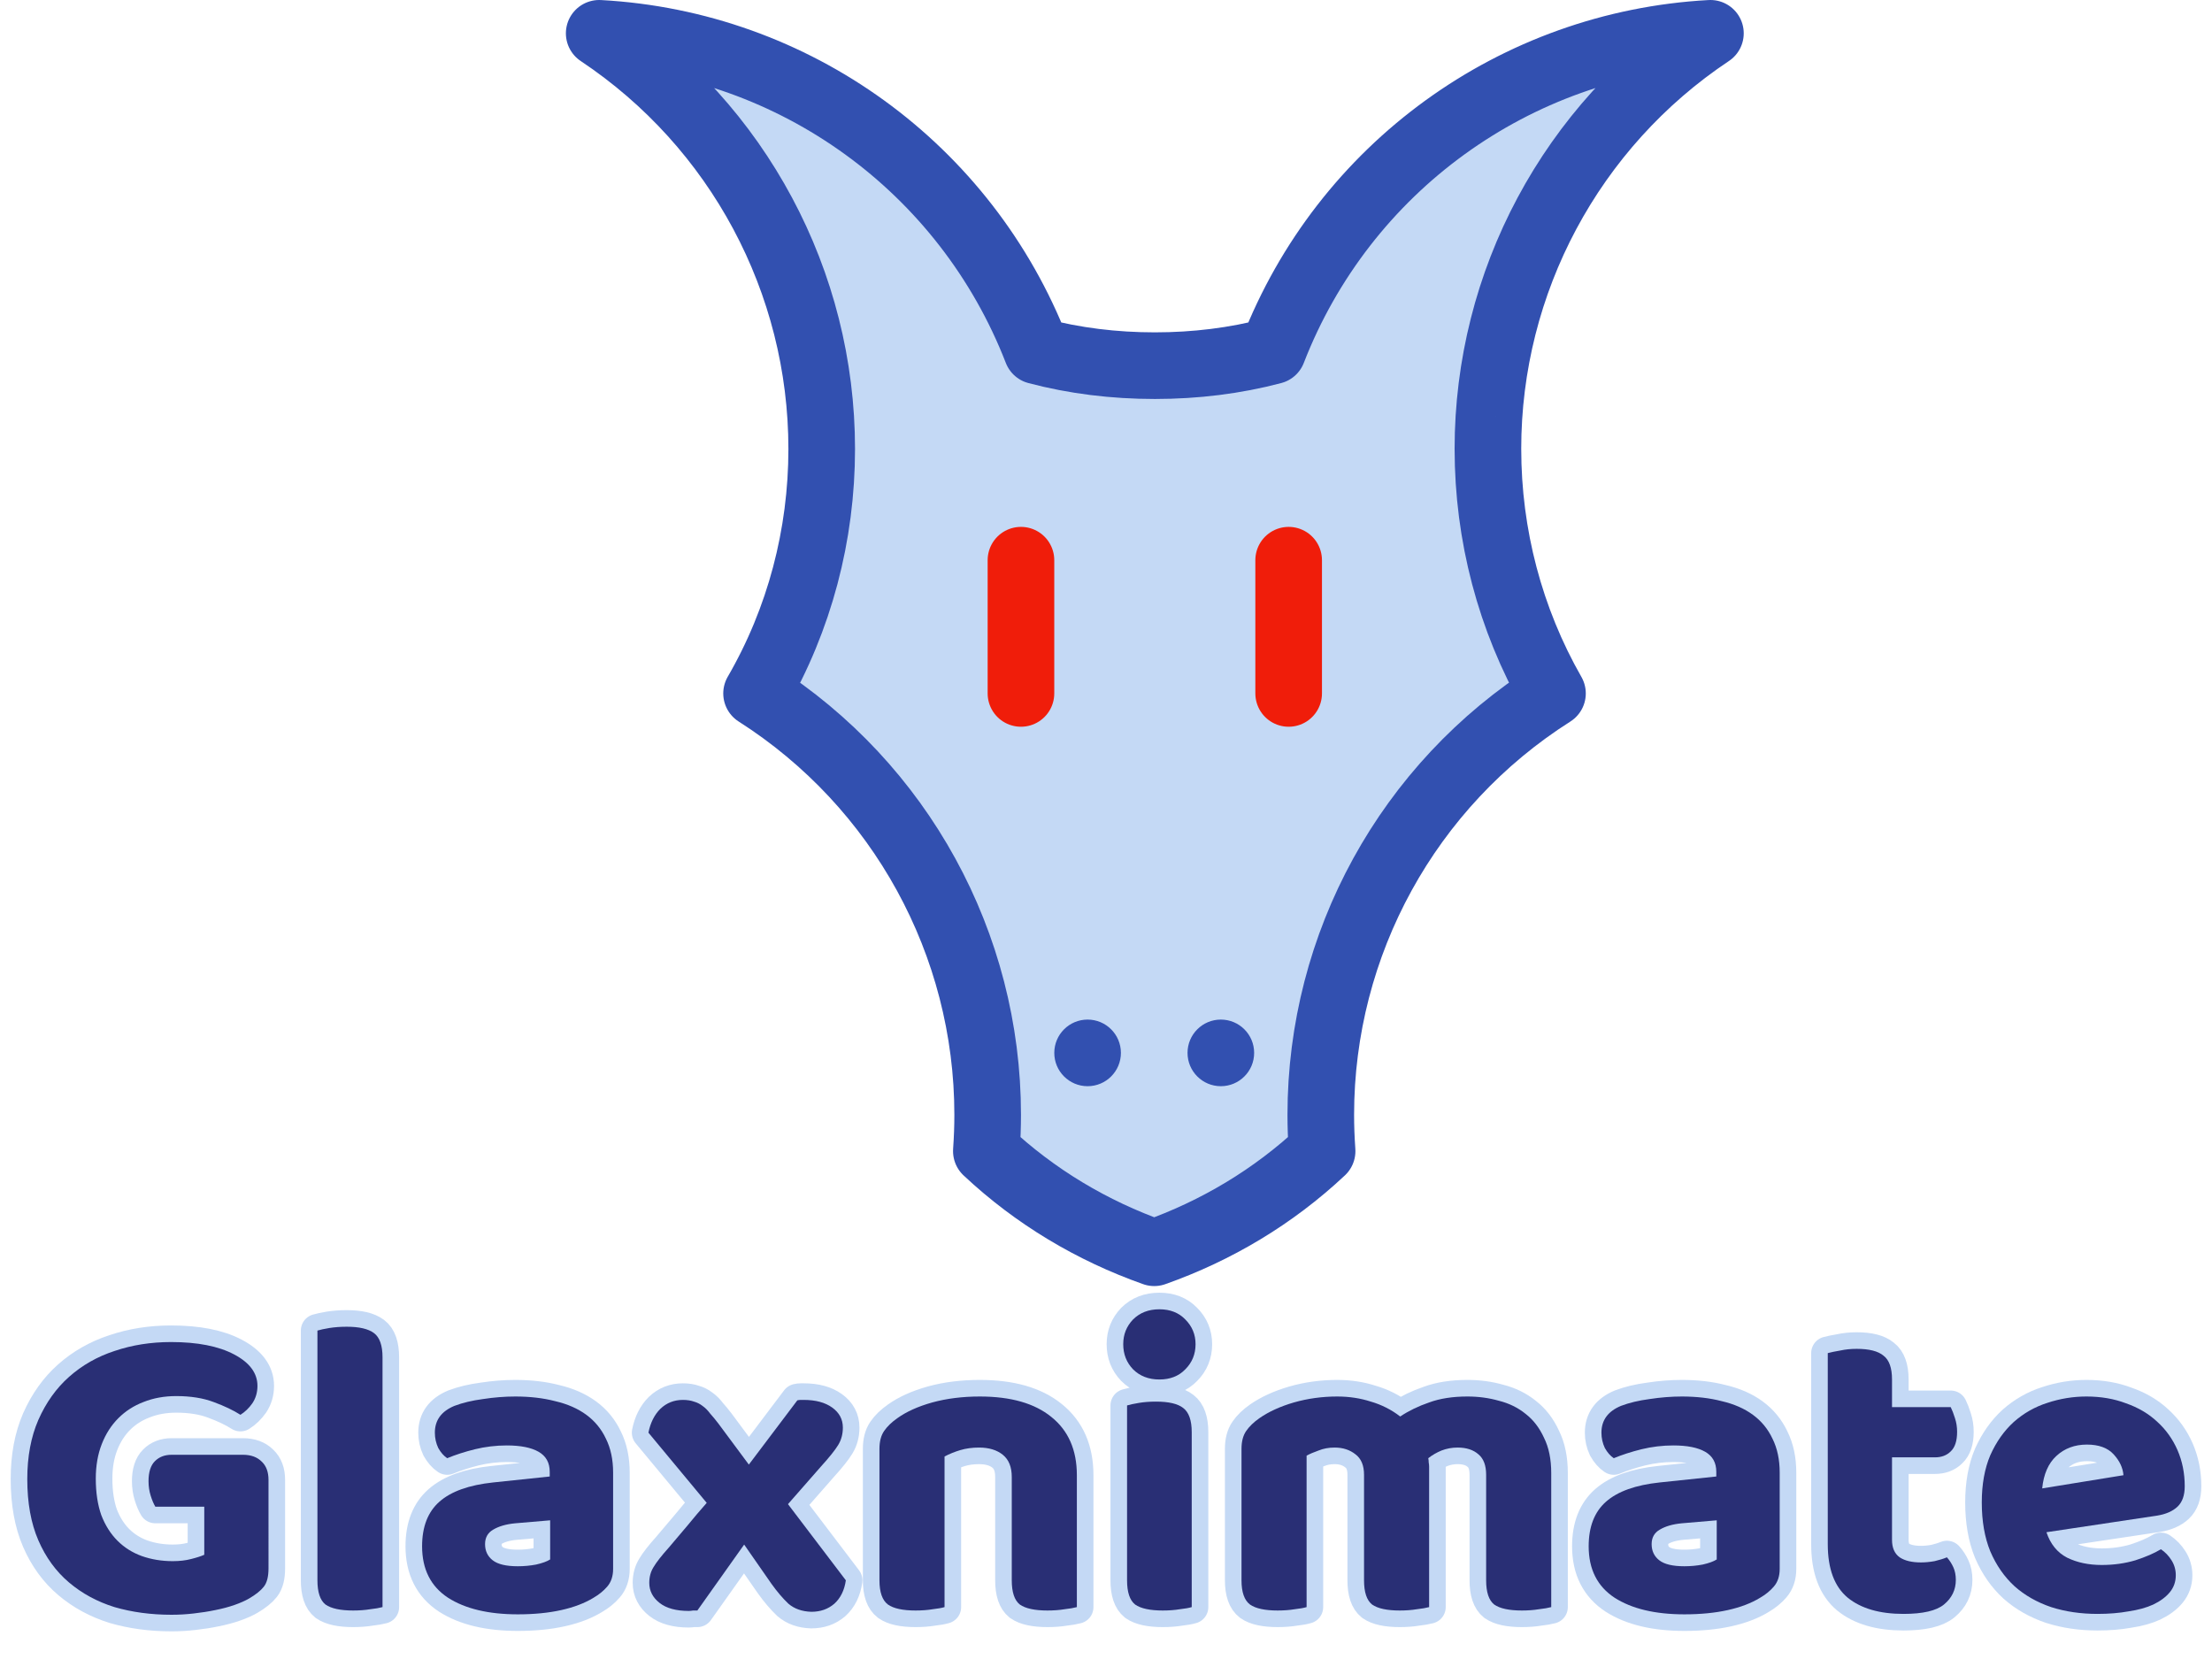
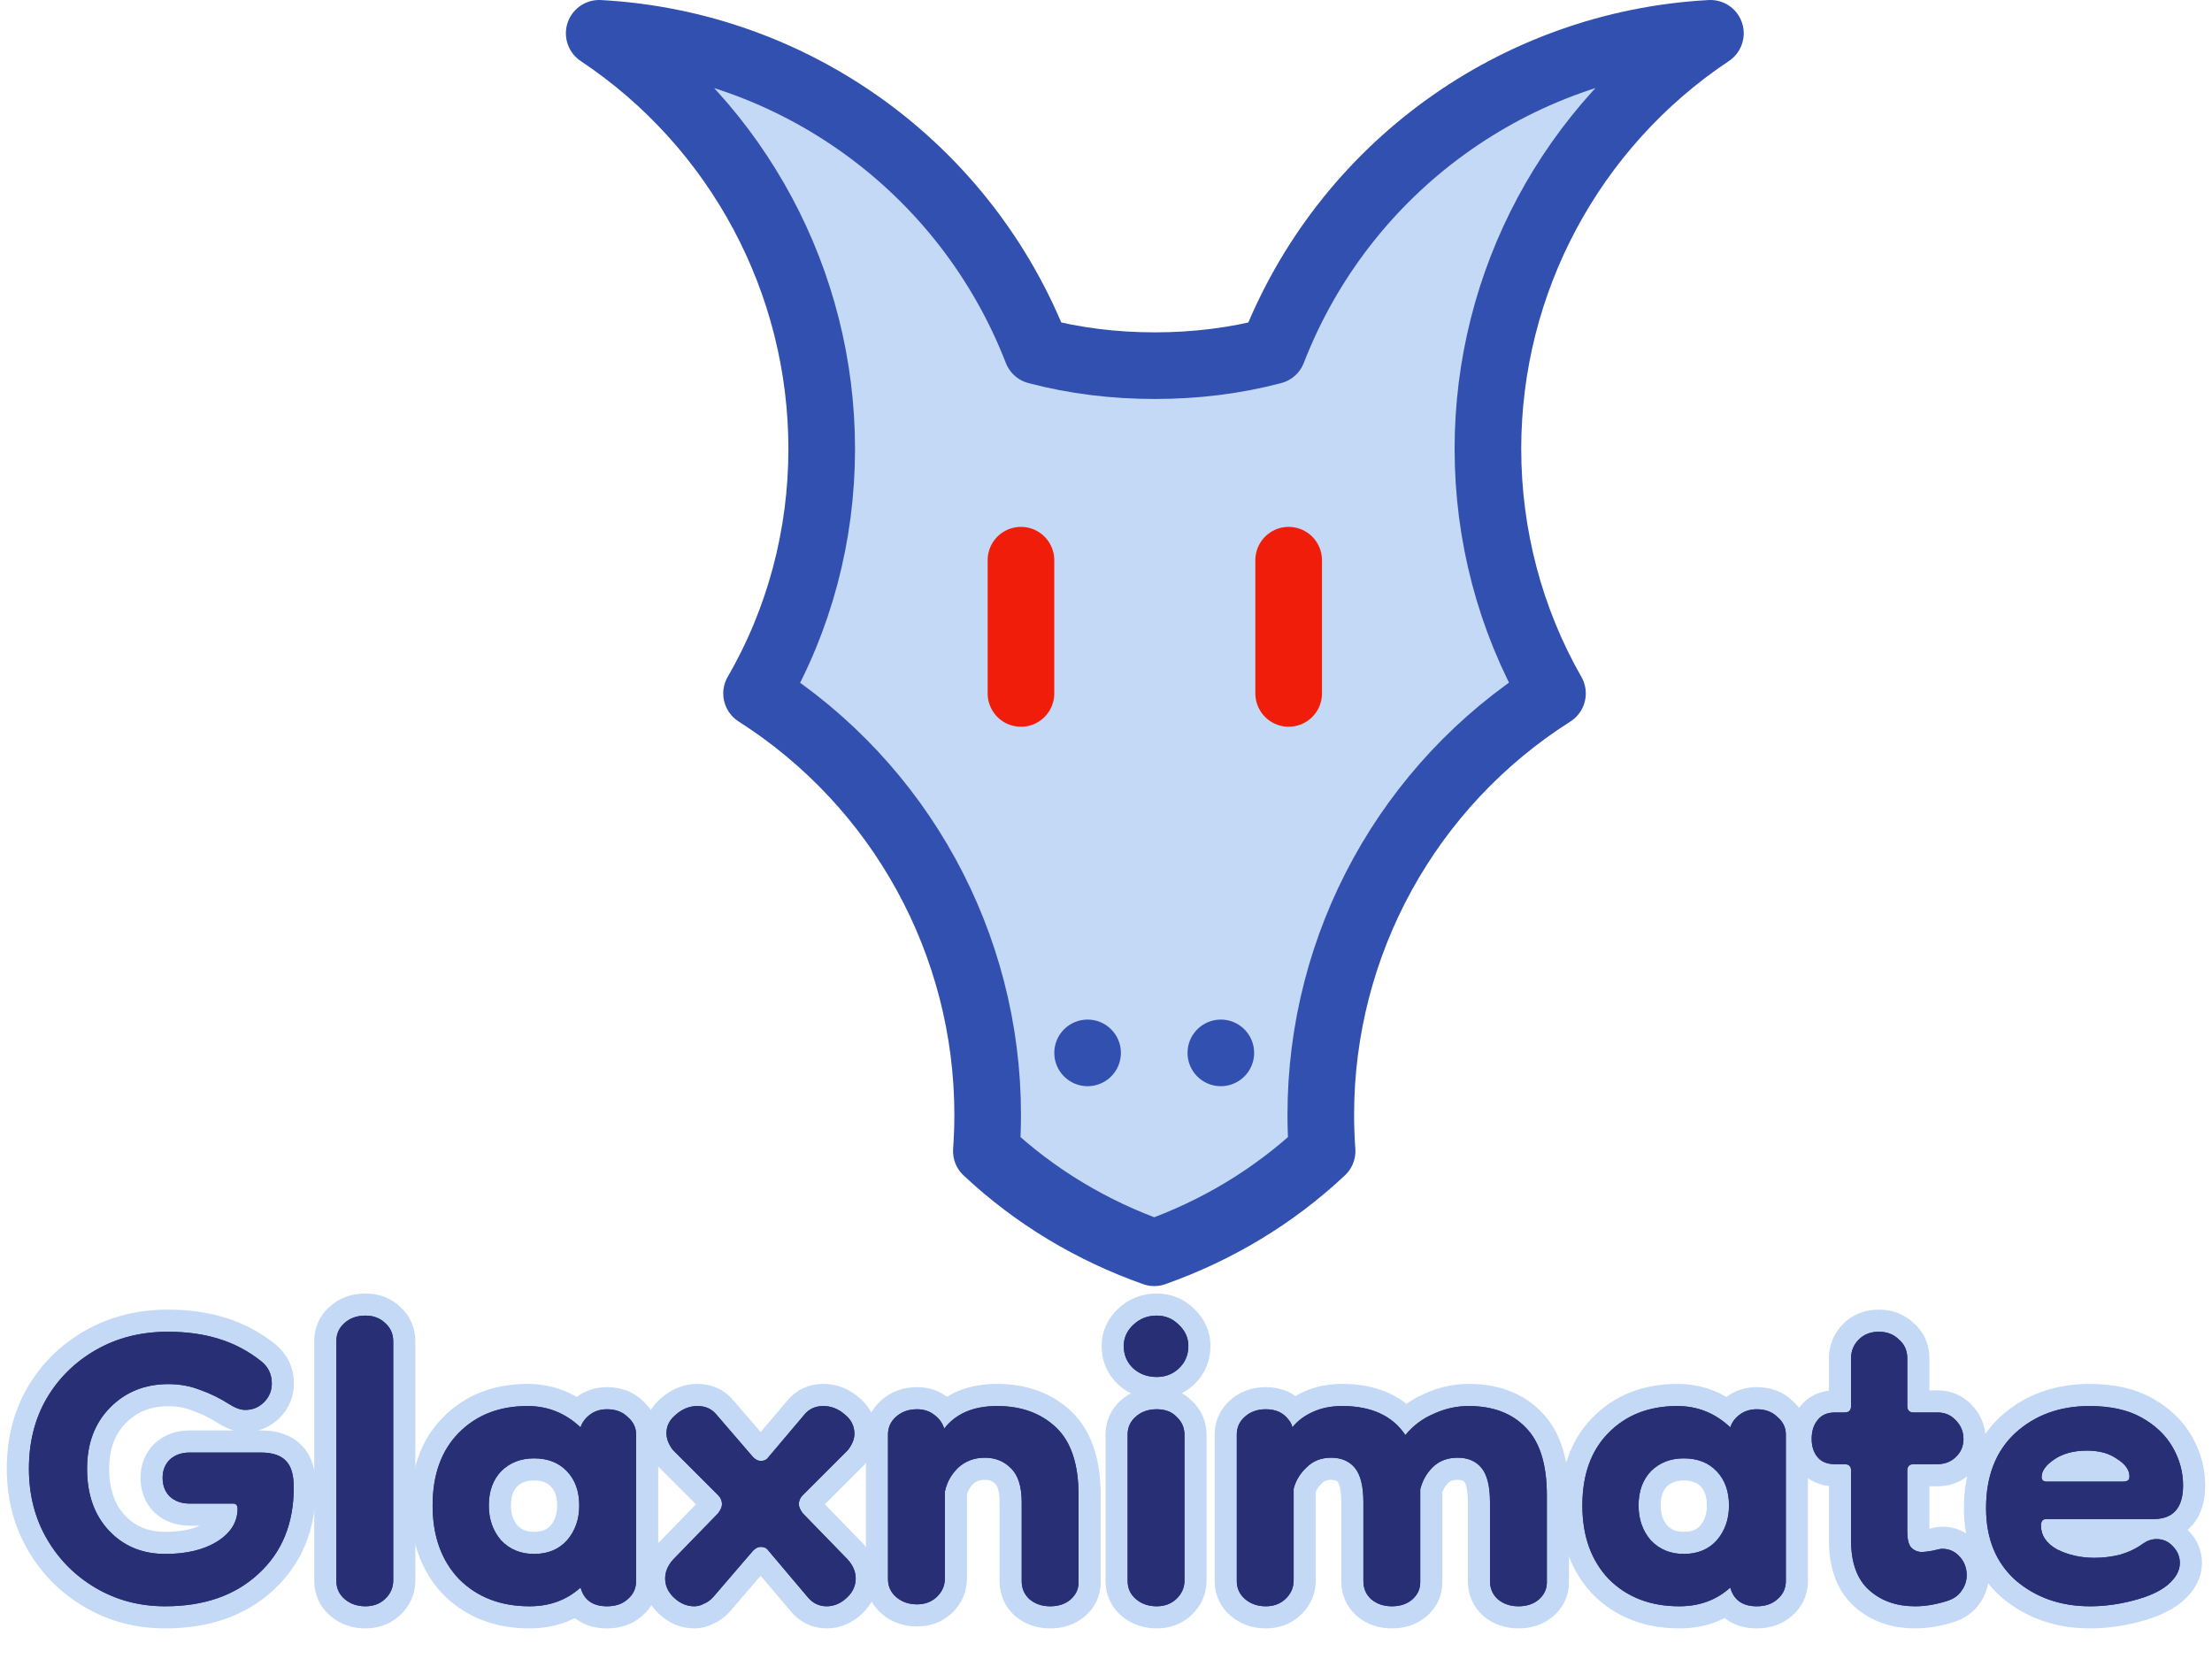
<svg xmlns="http://www.w3.org/2000/svg" width="800" height="600" viewBox="0 0 800 600" version="1.1" id="svg4575">
  <defs id="defs4569" />
  <g id="layer1" transform="translate(0,-161.5333)">
-     <g aria-label="Glaxnimate" id="text1446" style="font-weight:bold;font-size:153.869px;line-height:60%;font-family:'Baloo 2';-inkscape-font-specification:'Baloo 2 Bold';writing-mode:lr-tb;fill:#c4d9f5;stroke:#c4d9f5;stroke-width:12;stroke-linecap:round;stroke-linejoin:round;stroke-miterlimit:4;stroke-dasharray:none;paint-order:stroke fill markers">
-       <path d="m 97.11,728.762 q 0,4.462 -1.693,6.616 -1.693,2.154 -5.385,4.308 -2.154,1.231 -5.232,2.308 -3.077,1.077 -6.924,1.846 -3.693,0.769 -7.847,1.231 -4.001,0.462 -8.001,0.462 -11.079,0 -20.618,-2.77 -9.386,-2.924 -16.464,-8.924 -7.078,-6.001 -11.079,-15.233 -4.001,-9.232 -4.001,-22.157 0,-12.156 4.001,-21.388 4.154,-9.386 11.079,-15.541 7.078,-6.309 16.464,-9.386 9.54,-3.231 20.465,-3.231 14.31,0 22.773,4.462 8.463,4.462 8.463,11.386 0,3.539 -1.846,6.309 -1.846,2.616 -4.308,4.154 -3.847,-2.462 -9.694,-4.616 -5.693,-2.154 -13.54,-2.154 -6.462,0 -11.848,2.154 -5.232,2 -9.078,5.847 -3.847,3.847 -6.001,9.386 -2.154,5.539 -2.154,12.463 0,7.54 2,13.233 2.154,5.539 5.847,9.232 3.693,3.693 8.771,5.539 5.232,1.846 11.232,1.846 3.693,0 6.616,-0.769 3.077,-0.769 4.77,-1.539 v -17.387 H 56.18 q -0.923,-1.539 -1.693,-4.001 -0.769,-2.462 -0.769,-5.232 0,-4.924 2.308,-7.232 2.308,-2.308 6.001,-2.308 h 25.85 q 4.308,0 6.77,2.462 2.462,2.308 2.462,6.616 z" style="fill:#c4d9f5;stroke:#c4d9f5;stroke-width:12;stroke-miterlimit:4;stroke-dasharray:none;paint-order:stroke fill markers" id="path1448" />
-       <path d="m 127.729,743.995 q -6.924,0 -10.001,-2.154 -2.924,-2.308 -2.924,-8.771 v -90.321 q 1.539,-0.462 4.308,-0.923 2.924,-0.462 6.309,-0.462 6.77,0 9.848,2.308 3.077,2.308 3.077,8.771 v 90.321 q -1.693,0.462 -4.462,0.769 -2.77,0.462 -6.155,0.462 z" style="fill:#c4d9f5;stroke:#c4d9f5;stroke-width:12;stroke-miterlimit:4;stroke-dasharray:none;paint-order:stroke fill markers" id="path1450" />
-       <path d="m 187.276,727.992 q 3.385,0 6.616,-0.615 3.385,-0.769 5.078,-1.846 V 711.374 l -12.617,1.077 q -4.924,0.462 -8.001,2.308 -2.924,1.693 -2.924,5.232 0,3.693 2.77,5.847 2.77,2.154 9.078,2.154 z m -0.923,-61.394 q 8.001,0 14.464,1.693 6.616,1.539 11.232,4.924 4.616,3.385 7.078,8.617 2.616,5.232 2.616,12.31 v 34.774 q 0,4.001 -2.154,6.463 -2,2.308 -4.924,4.001 -4.77,2.924 -11.694,4.462 -6.924,1.539 -15.695,1.539 -15.848,0 -25.235,-6.001 -9.386,-6.155 -9.386,-18.618 0,-10.617 6.309,-16.156 6.309,-5.539 19.387,-6.924 l 20.465,-2.154 v -1.693 q 0,-4.924 -4.001,-7.232 -4.001,-2.308 -11.54,-2.308 -5.847,0 -11.54,1.385 -5.539,1.385 -10.001,3.231 -1.846,-1.231 -3.231,-3.693 -1.231,-2.616 -1.231,-5.539 0,-6.77 7.078,-9.694 4.462,-1.693 10.309,-2.462 6.001,-0.923 11.694,-0.923 z" style="fill:#c4d9f5;stroke:#c4d9f5;stroke-width:12;stroke-miterlimit:4;stroke-dasharray:none;paint-order:stroke fill markers" id="path1452" />
-       <path d="m 241.9,721.222 q 3.385,-4.001 6.77,-8.001 3.385,-4.154 6.924,-8.155 l -21.08,-25.388 q 1.077,-5.385 4.308,-8.617 3.385,-3.231 8.155,-3.231 2.308,0 4.001,0.615 1.693,0.462 3.077,1.539 1.539,1.077 2.77,2.77 1.385,1.539 2.924,3.539 l 11.079,14.925 17.541,-23.234 q 0.615,-0.154 1.231,-0.154 0.615,0 1.077,0 6.462,0 10.309,2.77 3.847,2.77 3.847,7.232 0,3.539 -1.693,6.309 -1.693,2.77 -6.155,7.693 l -12.002,13.694 20.926,27.543 q -0.769,5.385 -4.154,8.463 -3.385,2.924 -8.309,2.924 -5.078,-0.154 -8.309,-2.924 -3.077,-2.924 -6.155,-7.232 l -9.848,-14.156 -16.926,23.85 q -0.615,0 -1.539,0 -0.923,0.154 -1.539,0.154 -6.924,0 -10.617,-2.924 -3.693,-2.924 -3.693,-7.232 0,-3.231 1.539,-5.693 1.539,-2.616 5.539,-7.078 z" style="fill:#c4d9f5;stroke:#c4d9f5;stroke-width:12;stroke-miterlimit:4;stroke-dasharray:none;paint-order:stroke fill markers" id="path1454" />
-       <path d="m 365.918,695.68 q 0,-5.385 -3.231,-8.001 -3.231,-2.616 -8.617,-2.616 -3.693,0 -6.77,0.923 -3.077,0.923 -5.693,2.308 v 54.47 q -1.539,0.462 -4.308,0.769 -2.77,0.462 -6.155,0.462 -6.924,0 -10.001,-2.154 -3.077,-2.308 -3.077,-8.771 V 685.524 q 0,-4.001 1.693,-6.462 1.693,-2.462 4.77,-4.616 4.924,-3.539 12.617,-5.693 7.847,-2.154 17.233,-2.154 16.772,0 25.85,7.386 9.232,7.386 9.232,21.08 v 47.699 q -1.693,0.462 -4.462,0.769 -2.77,0.462 -6.155,0.462 -6.924,0 -10.001,-2.154 -2.924,-2.308 -2.924,-8.771 z" style="fill:#c4d9f5;stroke:#c4d9f5;stroke-width:12;stroke-miterlimit:4;stroke-dasharray:none;paint-order:stroke fill markers" id="path1456" />
-       <path d="m 431.005,742.764 q -1.539,0.462 -4.308,0.769 -2.77,0.462 -6.155,0.462 -6.924,0 -10.001,-2.154 -2.924,-2.308 -2.924,-8.771 v -63.24 q 1.539,-0.462 4.308,-0.923 2.77,-0.462 6.155,-0.462 6.924,0 9.848,2.308 3.077,2.308 3.077,8.771 z m -24.773,-95.091 q 0,-5.232 3.539,-8.924 3.693,-3.693 9.54,-3.693 5.847,0 9.386,3.693 3.693,3.693 3.693,8.924 0,5.385 -3.693,9.078 -3.539,3.693 -9.386,3.693 -5.847,0 -9.54,-3.693 -3.539,-3.693 -3.539,-9.078 z" style="fill:#c4d9f5;stroke:#c4d9f5;stroke-width:12;stroke-miterlimit:4;stroke-dasharray:none;paint-order:stroke fill markers" id="path1458" />
-       <path d="m 561.024,742.764 q -1.693,0.462 -4.462,0.769 -2.77,0.462 -6.155,0.462 -6.924,0 -10.001,-2.154 -2.924,-2.308 -2.924,-8.771 v -38.16 q 0,-5.078 -2.77,-7.386 -2.77,-2.462 -7.54,-2.462 -3.077,0 -5.847,1.077 -2.616,1.077 -4.77,2.77 0.154,0.769 0.154,1.539 0.154,0.769 0.154,1.539 v 50.777 q -1.693,0.462 -4.462,0.769 -2.77,0.462 -6.155,0.462 -6.924,0 -10.001,-2.154 -2.924,-2.308 -2.924,-8.771 v -38.16 q 0,-5.078 -3.077,-7.386 -3.077,-2.462 -7.54,-2.462 -3.231,0 -5.847,1.077 -2.616,0.923 -4.308,1.846 v 54.777 q -1.539,0.462 -4.308,0.769 -2.77,0.462 -6.155,0.462 -6.924,0 -10.001,-2.154 -3.077,-2.308 -3.077,-8.771 V 685.524 q 0,-4.001 1.693,-6.462 1.693,-2.462 4.77,-4.616 5.078,-3.539 12.463,-5.693 7.54,-2.154 15.695,-2.154 6.463,0 12.156,1.846 5.847,1.693 10.617,5.385 4.616,-3.077 10.463,-5.078 5.847,-2.154 13.848,-2.154 6.001,0 11.386,1.539 5.539,1.385 9.694,4.77 4.154,3.231 6.616,8.617 2.616,5.232 2.616,12.771 z" style="fill:#c4d9f5;stroke:#c4d9f5;stroke-width:12;stroke-miterlimit:4;stroke-dasharray:none;paint-order:stroke fill markers" id="path1460" />
-       <path d="m 609.185,727.992 q 3.385,0 6.616,-0.615 3.385,-0.769 5.078,-1.846 V 711.374 l -12.617,1.077 q -4.924,0.462 -8.001,2.308 -2.924,1.693 -2.924,5.232 0,3.693 2.77,5.847 2.77,2.154 9.078,2.154 z m -0.923,-61.394 q 8.001,0 14.464,1.693 6.616,1.539 11.232,4.924 4.616,3.385 7.078,8.617 2.616,5.232 2.616,12.31 v 34.774 q 0,4.001 -2.154,6.463 -2,2.308 -4.924,4.001 -4.77,2.924 -11.694,4.462 -6.924,1.539 -15.695,1.539 -15.848,0 -25.235,-6.001 -9.386,-6.155 -9.386,-18.618 0,-10.617 6.309,-16.156 6.309,-5.539 19.387,-6.924 l 20.465,-2.154 v -1.693 q 0,-4.924 -4.001,-7.232 -4.001,-2.308 -11.54,-2.308 -5.847,0 -11.54,1.385 -5.539,1.385 -10.001,3.231 -1.846,-1.231 -3.231,-3.693 -1.231,-2.616 -1.231,-5.539 0,-6.77 7.078,-9.694 4.462,-1.693 10.309,-2.462 6.001,-0.923 11.694,-0.923 z" style="fill:#c4d9f5;stroke:#c4d9f5;stroke-width:12;stroke-miterlimit:4;stroke-dasharray:none;paint-order:stroke fill markers" id="path1462" />
-       <path d="m 684.273,718.452 q 0,4.308 2.77,6.309 2.77,1.846 7.693,1.846 2.308,0 4.924,-0.462 2.616,-0.615 4.462,-1.385 1.385,1.539 2.308,3.539 0.923,2 0.923,4.616 0,5.385 -4.308,8.924 -4.154,3.385 -14.618,3.385 -12.925,0 -20.157,-5.847 -7.232,-6.001 -7.232,-19.387 v -69.087 q 1.693,-0.462 4.462,-0.923 2.77,-0.615 6.001,-0.615 6.77,0 9.694,2.462 3.077,2.308 3.077,8.617 v 10.001 h 21.234 q 0.769,1.539 1.539,4.001 0.769,2.308 0.769,4.924 0,4.924 -2.308,7.078 -2.154,2.154 -5.693,2.154 h -15.541 z" style="fill:#c4d9f5;stroke:#c4d9f5;stroke-width:12;stroke-miterlimit:4;stroke-dasharray:none;paint-order:stroke fill markers" id="path1464" />
-       <path d="m 740.127,715.683 q 2.154,6.463 7.54,9.232 5.385,2.616 12.463,2.616 6.462,0 12.156,-1.693 5.693,-1.846 9.232,-4.001 2.308,1.539 3.847,4.001 1.539,2.462 1.539,5.385 0,3.539 -2.154,6.155 -2.154,2.616 -6.001,4.462 -3.693,1.693 -8.924,2.462 -5.078,0.923 -11.232,0.923 -9.078,0 -16.772,-2.462 -7.693,-2.616 -13.233,-7.54 -5.539,-5.078 -8.771,-12.617 -3.077,-7.54 -3.077,-17.695 0,-9.848 3.077,-17.079 3.231,-7.232 8.463,-12.002 5.385,-4.77 12.156,-6.924 6.924,-2.308 14.156,-2.308 7.847,0 14.31,2.462 6.616,2.308 11.232,6.616 4.77,4.308 7.386,10.309 2.616,6.001 2.616,13.079 0,4.924 -2.616,7.386 -2.616,2.462 -7.386,3.231 z m 14.618,-31.697 q -6.616,0 -11.079,4.154 -4.308,4.001 -5.078,11.694 l 29.389,-4.77 q -0.308,-4.001 -3.539,-7.54 -3.231,-3.539 -9.694,-3.539 z" style="fill:#c4d9f5;stroke:#c4d9f5;stroke-width:12;stroke-miterlimit:4;stroke-dasharray:none;paint-order:stroke fill markers" id="path1466" />
+     <g aria-label="Glaxnimate" id="text3081" style="font-weight:bold;font-size:233.607px;line-height:80%;font-family:'Open Sans';-inkscape-font-specification:'Open Sans Bold';text-align:center;text-anchor:middle;fill:#292f75;stroke:#c4d9f5;stroke-width:16;stroke-linecap:round;stroke-linejoin:round;paint-order:stroke fill markers">
+       <path d="m 59.753,742.463 q -13.783,0 -24.996,-6.541 -11.213,-6.541 -17.754,-17.754 -6.541,-11.213 -6.541,-25.463 0,-14.25 6.307,-25.23 6.541,-11.213 17.988,-17.754 11.447,-6.541 25.93,-6.541 10.279,0 18.455,2.57 8.41,2.57 15.418,8.176 3.738,3.037 3.738,7.943 0,3.971 -2.803,6.775 -2.803,2.803 -6.775,2.803 -2.57,0 -5.84,-2.102 -5.139,-3.271 -10.512,-5.139 -5.373,-2.102 -11.447,-2.102 -12.848,0 -21.258,8.643 -8.176,8.41 -8.176,21.959 0,14.016 7.943,22.426 7.943,8.41 20.324,8.41 11.447,0 18.689,-4.439 7.475,-4.672 7.475,-11.914 0,-1.869 -1.635,-1.869 H 68.63 q -4.439,0 -7.242,-2.57 -2.57,-2.57 -2.57,-6.775 0,-3.971 2.57,-6.541 2.803,-2.57 7.242,-2.57 h 25.697 q 6.307,0 9.111,3.037 2.803,2.803 2.803,9.578 0,19.623 -12.848,31.303 -12.615,11.68 -33.639,11.68 z" style="font-family:Dongle;-inkscape-font-specification:'Dongle Bold'" id="path3539" />
+       <path d="m 132.171,742.463 q -4.439,0 -7.475,-2.57 -3.037,-2.57 -3.037,-6.541 v -86.902 q 0,-3.738 2.803,-6.307 3.037,-2.803 7.709,-2.803 4.439,0 7.242,2.803 2.803,2.57 2.803,6.541 v 86.435 q 0,3.971 -3.037,6.775 -2.803,2.57 -7.008,2.57 z" style="font-family:Dongle;-inkscape-font-specification:'Dongle Bold'" id="path3541" />
+       <path d="m 191.506,742.463 q -15.652,0 -25.463,-9.812 -9.578,-10.045 -9.578,-26.631 0,-16.586 9.344,-26.164 9.578,-9.811 24.996,-9.811 10.98,0 19.156,7.709 0.934,-2.803 3.504,-4.672 2.57,-1.869 6.074,-1.869 4.672,0 7.475,2.803 3.037,2.57 3.037,6.307 v 53.029 q 0,3.971 -3.037,6.541 -2.803,2.57 -7.475,2.57 -7.709,0 -9.578,-6.775 -7.475,6.775 -18.455,6.775 z m 1.635,-18.922 q 7.475,0 11.914,-4.906 4.439,-5.139 4.439,-12.615 0,-7.709 -4.439,-12.381 -4.439,-4.672 -11.914,-4.672 -7.242,0 -11.914,4.672 -4.439,4.672 -4.439,12.381 0,7.475 4.439,12.615 4.672,4.906 11.914,4.906 z" style="font-family:Dongle;-inkscape-font-specification:'Dongle Bold'" id="path3543" />
+       <path d="m 251.076,742.463 q -3.971,0 -7.242,-3.037 -3.27,-3.037 -3.27,-7.008 0,-3.738 3.037,-7.008 l 16.119,-16.586 q 1.402,-1.869 1.402,-3.271 0,-1.869 -1.402,-3.271 l -16.352,-16.352 q -2.336,-3.037 -2.336,-6.074 0,-3.971 3.504,-6.775 3.504,-3.037 7.709,-3.037 4.439,0 7.008,3.271 l 13.082,15.184 q 1.402,1.402 2.803,1.402 1.869,0 2.803,-1.402 l 12.848,-15.184 q 2.57,-3.271 7.008,-3.271 4.205,0 7.709,3.037 3.504,2.803 3.504,7.008 0,2.803 -2.336,5.84 l -16.352,16.352 q -1.402,1.402 -1.402,3.271 0,1.402 1.402,3.271 l 16.119,16.586 q 3.037,3.27 3.037,7.008 0,3.971 -3.271,7.008 -3.271,3.037 -7.242,3.037 -4.205,0 -7.008,-3.504 l -14.016,-16.586 q -0.934,-1.402 -2.803,-1.402 -1.402,0 -2.803,1.402 l -14.25,16.586 q -1.635,1.869 -3.504,2.57 -1.635,0.934 -3.504,0.934 z" style="font-family:Dongle;-inkscape-font-specification:'Dongle Bold'" id="path3545" />
+       <path d="m 379.793,742.463 q -4.439,0 -7.475,-2.57 -2.803,-2.57 -2.803,-6.541 v -28.5 q 0,-8.643 -3.971,-12.381 -3.738,-3.738 -9.344,-3.738 -5.84,0 -9.811,3.738 -3.738,3.738 -4.672,8.643 v 31.303 q 0,3.971 -3.037,6.775 -2.803,2.57 -7.008,2.57 -4.439,0 -7.475,-2.57 -3.037,-2.57 -3.037,-6.541 v -52.328 q 0,-3.738 2.803,-6.307 3.037,-2.803 7.709,-2.803 3.738,0 6.307,2.102 2.57,1.869 3.504,4.906 6.307,-8.176 19.156,-8.176 13.082,0 21.258,7.709 8.176,7.709 8.176,24.529 v 31.537 q 0,3.738 -3.037,6.307 -2.803,2.336 -7.242,2.336 z" style="font-family:Dongle;-inkscape-font-specification:'Dongle Bold'" id="path3547" />
+       <path d="m 418.338,742.463 q -4.439,0 -7.475,-2.57 -3.037,-2.57 -3.037,-6.541 v -53.029 q 0,-3.738 2.803,-6.307 3.037,-2.803 7.709,-2.803 4.672,0 7.242,2.803 2.803,2.57 2.803,6.541 v 52.562 q 0,3.971 -3.037,6.775 -2.803,2.57 -7.008,2.57 z m 0,-82.93 q -4.906,0 -8.41,-3.037 -3.504,-3.27 -3.504,-8.176 0,-4.439 3.504,-7.709 3.504,-3.271 8.41,-3.271 4.672,0 7.943,3.271 3.504,3.271 3.504,7.709 0,4.906 -3.504,8.176 -3.271,3.037 -7.943,3.037 z" style="font-family:Dongle;-inkscape-font-specification:'Dongle Bold'" id="path3549" />
+       <path d="m 457.817,742.463 q -4.439,0 -7.475,-2.57 -3.037,-2.57 -3.037,-6.541 v -53.029 q 0,-3.738 2.803,-6.307 3.037,-2.803 7.709,-2.803 5.373,0 8.176,3.738 1.168,1.402 1.402,2.803 2.803,-3.504 7.475,-5.607 4.672,-2.102 10.512,-2.102 15.885,0 22.893,10.512 4.205,-5.139 10.279,-7.709 6.074,-2.803 12.615,-2.803 13.082,0 20.557,7.709 7.709,7.709 7.709,24.529 v 31.537 q 0,3.738 -3.037,6.307 -2.803,2.336 -7.242,2.336 -4.439,0 -7.475,-2.57 -2.803,-2.57 -2.803,-6.541 v -28.5 q 0,-8.643 -3.037,-12.381 -3.037,-3.738 -8.643,-3.738 -5.607,0 -9.111,3.504 -3.271,3.271 -4.439,7.943 v 33.639 q 0,3.738 -3.037,6.307 -2.803,2.336 -7.242,2.336 -4.439,0 -7.475,-2.57 -2.803,-2.57 -2.803,-6.541 v -28.5 q 0,-8.643 -3.037,-12.381 -3.037,-3.738 -8.643,-3.738 -5.373,0 -8.877,3.504 -3.504,3.271 -4.672,7.709 v 33.172 q 0,3.971 -3.037,6.775 -2.803,2.57 -7.008,2.57 z" style="font-family:Dongle;-inkscape-font-specification:'Dongle Bold'" id="path3551" />
+       <path d="m 607.325,742.463 q -15.652,0 -25.463,-9.812 -9.578,-10.045 -9.578,-26.631 0,-16.586 9.344,-26.164 9.578,-9.811 24.996,-9.811 10.98,0 19.156,7.709 0.934,-2.803 3.504,-4.672 2.57,-1.869 6.074,-1.869 4.672,0 7.475,2.803 3.037,2.57 3.037,6.307 v 53.029 q 0,3.971 -3.037,6.541 -2.803,2.57 -7.475,2.57 -7.709,0 -9.578,-6.775 -7.475,6.775 -18.455,6.775 z m 1.635,-18.922 q 7.475,0 11.914,-4.906 4.439,-5.139 4.439,-12.615 0,-7.709 -4.439,-12.381 -4.439,-4.672 -11.914,-4.672 -7.242,0 -11.914,4.672 -4.439,4.672 -4.439,12.381 0,7.475 4.439,12.615 4.672,4.906 11.914,4.906 z" style="font-family:Dongle;-inkscape-font-specification:'Dongle Bold'" id="path3553" />
+       <path d="m 692.592,742.463 q -10.045,0 -16.586,-5.84 -6.541,-5.84 -6.541,-17.988 V 693.406 q 0,-2.336 -2.336,-2.336 h -3.504 q -4.205,0 -6.307,-2.57 -2.102,-2.57 -2.102,-6.541 0,-4.205 2.102,-6.775 2.102,-2.803 6.307,-2.803 h 3.504 q 2.336,0 2.336,-2.336 v -17.287 q 0,-3.971 2.803,-6.775 2.803,-2.803 7.242,-2.803 4.439,0 7.242,2.803 3.037,2.57 3.037,6.775 v 17.287 q 0,2.336 2.336,2.336 h 8.643 q 3.971,0 6.541,2.803 2.803,2.803 2.803,6.775 0,3.971 -2.803,6.541 -2.57,2.57 -6.775,2.57 h -8.41 q -2.336,0 -2.336,2.336 v 21.959 q 0,4.205 1.402,5.84 1.635,1.635 3.971,1.635 0.934,0 3.738,-0.467 2.803,-0.701 3.504,-0.701 3.738,0 6.307,2.803 2.57,2.803 2.57,6.775 0,3.037 -1.869,5.607 -1.635,2.57 -5.373,3.738 -3.037,0.934 -5.84,1.402 -2.803,0.467 -5.607,0.467 z" style="font-family:Dongle;-inkscape-font-specification:'Dongle Bold'" id="path3555" />
+       <path d="m 755.899,742.463 q -15.885,0 -26.865,-9.344 -10.746,-9.578 -10.746,-26.164 0,-17.287 10.512,-27.098 10.746,-9.811 26.865,-9.811 11.447,0 18.922,4.205 7.475,4.205 11.213,10.746 3.738,6.541 3.738,13.783 0,12.148 -10.746,12.148 H 740.014 q -1.869,0 -1.869,2.336 0,5.373 5.84,8.643 6.074,3.037 13.549,3.037 4.672,0 9.344,-1.168 4.672,-1.402 8.176,-3.971 2.336,-1.635 4.906,-1.635 3.504,0 5.84,2.57 2.57,2.57 2.57,6.074 0,4.205 -4.439,7.943 -4.205,3.504 -12.381,5.607 -7.943,2.102 -15.652,2.102 z m 12.148,-45.086 q 0.467,0 1.168,-0.234 0.934,-0.234 0.934,-1.635 0,-3.504 -4.439,-6.307 -4.205,-3.037 -10.98,-3.037 -7.242,0 -11.914,3.271 -4.439,3.037 -4.439,6.307 0,1.635 1.869,1.635 z" style="font-family:Dongle;-inkscape-font-specification:'Dongle Bold'" id="path3557" />
    </g>
-     <g aria-label="Glaxnimate" id="g867" style="font-weight:bold;font-size:153.869px;line-height:60%;font-family:'Baloo 2';-inkscape-font-specification:'Baloo 2 Bold';writing-mode:lr-tb;fill:#292f75;stroke:none;stroke-width:12;stroke-linecap:round;stroke-linejoin:round;stroke-miterlimit:4;stroke-dasharray:none;paint-order:stroke fill markers">
-       <path d="m 97.11,728.762 q 0,4.462 -1.693,6.616 -1.693,2.154 -5.385,4.308 -2.154,1.231 -5.232,2.308 -3.077,1.077 -6.924,1.846 -3.693,0.769 -7.847,1.231 -4.001,0.462 -8.001,0.462 -11.079,0 -20.618,-2.77 -9.386,-2.924 -16.464,-8.924 -7.078,-6.001 -11.079,-15.233 -4.001,-9.232 -4.001,-22.157 0,-12.156 4.001,-21.388 4.154,-9.386 11.079,-15.541 7.078,-6.309 16.464,-9.386 9.54,-3.231 20.465,-3.231 14.31,0 22.773,4.462 8.463,4.462 8.463,11.386 0,3.539 -1.846,6.309 -1.846,2.616 -4.308,4.154 -3.847,-2.462 -9.694,-4.616 -5.693,-2.154 -13.54,-2.154 -6.462,0 -11.848,2.154 -5.232,2 -9.078,5.847 -3.847,3.847 -6.001,9.386 -2.154,5.539 -2.154,12.463 0,7.54 2,13.233 2.154,5.539 5.847,9.232 3.693,3.693 8.771,5.539 5.232,1.846 11.232,1.846 3.693,0 6.616,-0.769 3.077,-0.769 4.77,-1.539 v -17.387 H 56.18 q -0.923,-1.539 -1.693,-4.001 -0.769,-2.462 -0.769,-5.232 0,-4.924 2.308,-7.232 2.308,-2.308 6.001,-2.308 h 25.85 q 4.308,0 6.77,2.462 2.462,2.308 2.462,6.616 z" style="fill:#292f75;stroke:none;stroke-width:12;stroke-miterlimit:4;stroke-dasharray:none;paint-order:stroke fill markers" id="path847" />
-       <path d="m 127.729,743.995 q -6.924,0 -10.001,-2.154 -2.924,-2.308 -2.924,-8.771 v -90.321 q 1.539,-0.462 4.308,-0.923 2.924,-0.462 6.309,-0.462 6.77,0 9.848,2.308 3.077,2.308 3.077,8.771 v 90.321 q -1.693,0.462 -4.462,0.769 -2.77,0.462 -6.155,0.462 z" style="fill:#292f75;stroke:none;stroke-width:12;stroke-miterlimit:4;stroke-dasharray:none;paint-order:stroke fill markers" id="path849" />
-       <path d="m 187.276,727.992 q 3.385,0 6.616,-0.615 3.385,-0.769 5.078,-1.846 V 711.374 l -12.617,1.077 q -4.924,0.462 -8.001,2.308 -2.924,1.693 -2.924,5.232 0,3.693 2.77,5.847 2.77,2.154 9.078,2.154 z m -0.923,-61.394 q 8.001,0 14.464,1.693 6.616,1.539 11.232,4.924 4.616,3.385 7.078,8.617 2.616,5.232 2.616,12.31 v 34.774 q 0,4.001 -2.154,6.463 -2,2.308 -4.924,4.001 -4.77,2.924 -11.694,4.462 -6.924,1.539 -15.695,1.539 -15.848,0 -25.235,-6.001 -9.386,-6.155 -9.386,-18.618 0,-10.617 6.309,-16.156 6.309,-5.539 19.387,-6.924 l 20.465,-2.154 v -1.693 q 0,-4.924 -4.001,-7.232 -4.001,-2.308 -11.54,-2.308 -5.847,0 -11.54,1.385 -5.539,1.385 -10.001,3.231 -1.846,-1.231 -3.231,-3.693 -1.231,-2.616 -1.231,-5.539 0,-6.77 7.078,-9.694 4.462,-1.693 10.309,-2.462 6.001,-0.923 11.694,-0.923 z" style="fill:#292f75;stroke:none;stroke-width:12;stroke-miterlimit:4;stroke-dasharray:none;paint-order:stroke fill markers" id="path851" />
-       <path d="m 241.9,721.222 q 3.385,-4.001 6.77,-8.001 3.385,-4.154 6.924,-8.155 l -21.08,-25.388 q 1.077,-5.385 4.308,-8.617 3.385,-3.231 8.155,-3.231 2.308,0 4.001,0.615 1.693,0.462 3.077,1.539 1.539,1.077 2.77,2.77 1.385,1.539 2.924,3.539 l 11.079,14.925 17.541,-23.234 q 0.615,-0.154 1.231,-0.154 0.615,0 1.077,0 6.462,0 10.309,2.77 3.847,2.77 3.847,7.232 0,3.539 -1.693,6.309 -1.693,2.77 -6.155,7.693 l -12.002,13.694 20.926,27.543 q -0.769,5.385 -4.154,8.463 -3.385,2.924 -8.309,2.924 -5.078,-0.154 -8.309,-2.924 -3.077,-2.924 -6.155,-7.232 l -9.848,-14.156 -16.926,23.85 q -0.615,0 -1.539,0 -0.923,0.154 -1.539,0.154 -6.924,0 -10.617,-2.924 -3.693,-2.924 -3.693,-7.232 0,-3.231 1.539,-5.693 1.539,-2.616 5.539,-7.078 z" style="fill:#292f75;stroke:none;stroke-width:12;stroke-miterlimit:4;stroke-dasharray:none;paint-order:stroke fill markers" id="path853" />
-       <path d="m 365.918,695.68 q 0,-5.385 -3.231,-8.001 -3.231,-2.616 -8.617,-2.616 -3.693,0 -6.77,0.923 -3.077,0.923 -5.693,2.308 v 54.47 q -1.539,0.462 -4.308,0.769 -2.77,0.462 -6.155,0.462 -6.924,0 -10.001,-2.154 -3.077,-2.308 -3.077,-8.771 V 685.524 q 0,-4.001 1.693,-6.462 1.693,-2.462 4.77,-4.616 4.924,-3.539 12.617,-5.693 7.847,-2.154 17.233,-2.154 16.772,0 25.85,7.386 9.232,7.386 9.232,21.08 v 47.699 q -1.693,0.462 -4.462,0.769 -2.77,0.462 -6.155,0.462 -6.924,0 -10.001,-2.154 -2.924,-2.308 -2.924,-8.771 z" style="fill:#292f75;stroke:none;stroke-width:12;stroke-miterlimit:4;stroke-dasharray:none;paint-order:stroke fill markers" id="path855" />
-       <path d="m 431.005,742.764 q -1.539,0.462 -4.308,0.769 -2.77,0.462 -6.155,0.462 -6.924,0 -10.001,-2.154 -2.924,-2.308 -2.924,-8.771 v -63.24 q 1.539,-0.462 4.308,-0.923 2.77,-0.462 6.155,-0.462 6.924,0 9.848,2.308 3.077,2.308 3.077,8.771 z m -24.773,-95.091 q 0,-5.232 3.539,-8.924 3.693,-3.693 9.54,-3.693 5.847,0 9.386,3.693 3.693,3.693 3.693,8.924 0,5.385 -3.693,9.078 -3.539,3.693 -9.386,3.693 -5.847,0 -9.54,-3.693 -3.539,-3.693 -3.539,-9.078 z" style="fill:#292f75;stroke:none;stroke-width:12;stroke-miterlimit:4;stroke-dasharray:none;paint-order:stroke fill markers" id="path857" />
-       <path d="m 561.024,742.764 q -1.693,0.462 -4.462,0.769 -2.77,0.462 -6.155,0.462 -6.924,0 -10.001,-2.154 -2.924,-2.308 -2.924,-8.771 v -38.16 q 0,-5.078 -2.77,-7.386 -2.77,-2.462 -7.54,-2.462 -3.077,0 -5.847,1.077 -2.616,1.077 -4.77,2.77 0.154,0.769 0.154,1.539 0.154,0.769 0.154,1.539 v 50.777 q -1.693,0.462 -4.462,0.769 -2.77,0.462 -6.155,0.462 -6.924,0 -10.001,-2.154 -2.924,-2.308 -2.924,-8.771 v -38.16 q 0,-5.078 -3.077,-7.386 -3.077,-2.462 -7.54,-2.462 -3.231,0 -5.847,1.077 -2.616,0.923 -4.308,1.846 v 54.777 q -1.539,0.462 -4.308,0.769 -2.77,0.462 -6.155,0.462 -6.924,0 -10.001,-2.154 -3.077,-2.308 -3.077,-8.771 V 685.524 q 0,-4.001 1.693,-6.462 1.693,-2.462 4.77,-4.616 5.078,-3.539 12.463,-5.693 7.54,-2.154 15.695,-2.154 6.463,0 12.156,1.846 5.847,1.693 10.617,5.385 4.616,-3.077 10.463,-5.078 5.847,-2.154 13.848,-2.154 6.001,0 11.386,1.539 5.539,1.385 9.694,4.77 4.154,3.231 6.616,8.617 2.616,5.232 2.616,12.771 z" style="fill:#292f75;stroke:none;stroke-width:12;stroke-miterlimit:4;stroke-dasharray:none;paint-order:stroke fill markers" id="path859" />
-       <path d="m 609.185,727.992 q 3.385,0 6.616,-0.615 3.385,-0.769 5.078,-1.846 V 711.374 l -12.617,1.077 q -4.924,0.462 -8.001,2.308 -2.924,1.693 -2.924,5.232 0,3.693 2.77,5.847 2.77,2.154 9.078,2.154 z m -0.923,-61.394 q 8.001,0 14.464,1.693 6.616,1.539 11.232,4.924 4.616,3.385 7.078,8.617 2.616,5.232 2.616,12.31 v 34.774 q 0,4.001 -2.154,6.463 -2,2.308 -4.924,4.001 -4.77,2.924 -11.694,4.462 -6.924,1.539 -15.695,1.539 -15.848,0 -25.235,-6.001 -9.386,-6.155 -9.386,-18.618 0,-10.617 6.309,-16.156 6.309,-5.539 19.387,-6.924 l 20.465,-2.154 v -1.693 q 0,-4.924 -4.001,-7.232 -4.001,-2.308 -11.54,-2.308 -5.847,0 -11.54,1.385 -5.539,1.385 -10.001,3.231 -1.846,-1.231 -3.231,-3.693 -1.231,-2.616 -1.231,-5.539 0,-6.77 7.078,-9.694 4.462,-1.693 10.309,-2.462 6.001,-0.923 11.694,-0.923 z" style="fill:#292f75;stroke:none;stroke-width:12;stroke-miterlimit:4;stroke-dasharray:none;paint-order:stroke fill markers" id="path861" />
-       <path d="m 684.273,718.452 q 0,4.308 2.77,6.309 2.77,1.846 7.693,1.846 2.308,0 4.924,-0.462 2.616,-0.615 4.462,-1.385 1.385,1.539 2.308,3.539 0.923,2 0.923,4.616 0,5.385 -4.308,8.924 -4.154,3.385 -14.618,3.385 -12.925,0 -20.157,-5.847 -7.232,-6.001 -7.232,-19.387 v -69.087 q 1.693,-0.462 4.462,-0.923 2.77,-0.615 6.001,-0.615 6.77,0 9.694,2.462 3.077,2.308 3.077,8.617 v 10.001 h 21.234 q 0.769,1.539 1.539,4.001 0.769,2.308 0.769,4.924 0,4.924 -2.308,7.078 -2.154,2.154 -5.693,2.154 h -15.541 z" style="fill:#292f75;stroke:none;stroke-width:12;stroke-miterlimit:4;stroke-dasharray:none;paint-order:stroke fill markers" id="path863" />
-       <path d="m 740.127,715.683 q 2.154,6.463 7.54,9.232 5.385,2.616 12.463,2.616 6.462,0 12.156,-1.693 5.693,-1.846 9.232,-4.001 2.308,1.539 3.847,4.001 1.539,2.462 1.539,5.385 0,3.539 -2.154,6.155 -2.154,2.616 -6.001,4.462 -3.693,1.693 -8.924,2.462 -5.078,0.923 -11.232,0.923 -9.078,0 -16.772,-2.462 -7.693,-2.616 -13.233,-7.54 -5.539,-5.078 -8.771,-12.617 -3.077,-7.54 -3.077,-17.695 0,-9.848 3.077,-17.079 3.231,-7.232 8.463,-12.002 5.385,-4.77 12.156,-6.924 6.924,-2.308 14.156,-2.308 7.847,0 14.31,2.462 6.616,2.308 11.232,6.616 4.77,4.308 7.386,10.309 2.616,6.001 2.616,13.079 0,4.924 -2.616,7.386 -2.616,2.462 -7.386,3.231 z m 14.618,-31.697 q -6.616,0 -11.079,4.154 -4.308,4.001 -5.078,11.694 l 29.389,-4.77 q -0.308,-4.001 -3.539,-7.54 -3.231,-3.539 -9.694,-3.539 z" style="fill:#292f75;stroke:none;stroke-width:12;stroke-miterlimit:4;stroke-dasharray:none;paint-order:stroke fill markers" id="path865" />
+     <g aria-label="Glaxnimate" id="text1511" style="font-weight:bold;font-size:233.607px;line-height:80%;font-family:'Open Sans';-inkscape-font-specification:'Open Sans Bold';text-align:center;text-anchor:middle;fill:#292f75;stroke-width:37.544;stroke-linecap:round;stroke-linejoin:round;paint-order:stroke fill markers">
+       <path d="m 59.753,742.463 q -13.783,0 -24.996,-6.541 -11.213,-6.541 -17.754,-17.754 -6.541,-11.213 -6.541,-25.463 0,-14.25 6.307,-25.23 6.541,-11.213 17.988,-17.754 11.447,-6.541 25.93,-6.541 10.279,0 18.455,2.57 8.41,2.57 15.418,8.176 3.738,3.037 3.738,7.943 0,3.971 -2.803,6.775 -2.803,2.803 -6.775,2.803 -2.57,0 -5.84,-2.102 -5.139,-3.271 -10.512,-5.139 -5.373,-2.102 -11.447,-2.102 -12.848,0 -21.258,8.643 -8.176,8.41 -8.176,21.959 0,14.016 7.943,22.426 7.943,8.41 20.324,8.41 11.447,0 18.689,-4.439 7.475,-4.672 7.475,-11.914 0,-1.869 -1.635,-1.869 H 68.63 q -4.439,0 -7.242,-2.57 -2.57,-2.57 -2.57,-6.775 0,-3.971 2.57,-6.541 2.803,-2.57 7.242,-2.57 h 25.697 q 6.307,0 9.111,3.037 2.803,2.803 2.803,9.578 0,19.623 -12.848,31.303 -12.615,11.68 -33.639,11.68 z" style="font-family:Dongle;-inkscape-font-specification:'Dongle Bold'" id="path3188" />
+       <path d="m 132.171,742.463 q -4.439,0 -7.475,-2.57 -3.037,-2.57 -3.037,-6.541 v -86.902 q 0,-3.738 2.803,-6.307 3.037,-2.803 7.709,-2.803 4.439,0 7.242,2.803 2.803,2.57 2.803,6.541 v 86.435 q 0,3.971 -3.037,6.775 -2.803,2.57 -7.008,2.57 z" style="font-family:Dongle;-inkscape-font-specification:'Dongle Bold'" id="path3190" />
+       <path d="m 191.506,742.463 q -15.652,0 -25.463,-9.812 -9.578,-10.045 -9.578,-26.631 0,-16.586 9.344,-26.164 9.578,-9.811 24.996,-9.811 10.98,0 19.156,7.709 0.934,-2.803 3.504,-4.672 2.57,-1.869 6.074,-1.869 4.672,0 7.475,2.803 3.037,2.57 3.037,6.307 v 53.029 q 0,3.971 -3.037,6.541 -2.803,2.57 -7.475,2.57 -7.709,0 -9.578,-6.775 -7.475,6.775 -18.455,6.775 z m 1.635,-18.922 q 7.475,0 11.914,-4.906 4.439,-5.139 4.439,-12.615 0,-7.709 -4.439,-12.381 -4.439,-4.672 -11.914,-4.672 -7.242,0 -11.914,4.672 -4.439,4.672 -4.439,12.381 0,7.475 4.439,12.615 4.672,4.906 11.914,4.906 z" style="font-family:Dongle;-inkscape-font-specification:'Dongle Bold'" id="path3192" />
+       <path d="m 251.076,742.463 q -3.971,0 -7.242,-3.037 -3.27,-3.037 -3.27,-7.008 0,-3.738 3.037,-7.008 l 16.119,-16.586 q 1.402,-1.869 1.402,-3.271 0,-1.869 -1.402,-3.271 l -16.352,-16.352 q -2.336,-3.037 -2.336,-6.074 0,-3.971 3.504,-6.775 3.504,-3.037 7.709,-3.037 4.439,0 7.008,3.271 l 13.082,15.184 q 1.402,1.402 2.803,1.402 1.869,0 2.803,-1.402 l 12.848,-15.184 q 2.57,-3.271 7.008,-3.271 4.205,0 7.709,3.037 3.504,2.803 3.504,7.008 0,2.803 -2.336,5.84 l -16.352,16.352 q -1.402,1.402 -1.402,3.271 0,1.402 1.402,3.271 l 16.119,16.586 q 3.037,3.27 3.037,7.008 0,3.971 -3.271,7.008 -3.271,3.037 -7.242,3.037 -4.205,0 -7.008,-3.504 l -14.016,-16.586 q -0.934,-1.402 -2.803,-1.402 -1.402,0 -2.803,1.402 l -14.25,16.586 q -1.635,1.869 -3.504,2.57 -1.635,0.934 -3.504,0.934 z" style="font-family:Dongle;-inkscape-font-specification:'Dongle Bold'" id="path3194" />
+       <path d="m 379.793,742.463 q -4.439,0 -7.475,-2.57 -2.803,-2.57 -2.803,-6.541 v -28.5 q 0,-8.643 -3.971,-12.381 -3.738,-3.738 -9.344,-3.738 -5.84,0 -9.811,3.738 -3.738,3.738 -4.672,8.643 v 31.303 q 0,3.971 -3.037,6.775 -2.803,2.57 -7.008,2.57 -4.439,0 -7.475,-2.57 -3.037,-2.57 -3.037,-6.541 v -52.328 q 0,-3.738 2.803,-6.307 3.037,-2.803 7.709,-2.803 3.738,0 6.307,2.102 2.57,1.869 3.504,4.906 6.307,-8.176 19.156,-8.176 13.082,0 21.258,7.709 8.176,7.709 8.176,24.529 v 31.537 q 0,3.738 -3.037,6.307 -2.803,2.336 -7.242,2.336 z" style="font-family:Dongle;-inkscape-font-specification:'Dongle Bold'" id="path3196" />
+       <path d="m 418.338,742.463 q -4.439,0 -7.475,-2.57 -3.037,-2.57 -3.037,-6.541 v -53.029 q 0,-3.738 2.803,-6.307 3.037,-2.803 7.709,-2.803 4.672,0 7.242,2.803 2.803,2.57 2.803,6.541 v 52.562 q 0,3.971 -3.037,6.775 -2.803,2.57 -7.008,2.57 z m 0,-82.93 q -4.906,0 -8.41,-3.037 -3.504,-3.27 -3.504,-8.176 0,-4.439 3.504,-7.709 3.504,-3.271 8.41,-3.271 4.672,0 7.943,3.271 3.504,3.271 3.504,7.709 0,4.906 -3.504,8.176 -3.271,3.037 -7.943,3.037 z" style="font-family:Dongle;-inkscape-font-specification:'Dongle Bold'" id="path3198" />
+       <path d="m 457.817,742.463 q -4.439,0 -7.475,-2.57 -3.037,-2.57 -3.037,-6.541 v -53.029 q 0,-3.738 2.803,-6.307 3.037,-2.803 7.709,-2.803 5.373,0 8.176,3.738 1.168,1.402 1.402,2.803 2.803,-3.504 7.475,-5.607 4.672,-2.102 10.512,-2.102 15.885,0 22.893,10.512 4.205,-5.139 10.279,-7.709 6.074,-2.803 12.615,-2.803 13.082,0 20.557,7.709 7.709,7.709 7.709,24.529 v 31.537 q 0,3.738 -3.037,6.307 -2.803,2.336 -7.242,2.336 -4.439,0 -7.475,-2.57 -2.803,-2.57 -2.803,-6.541 v -28.5 q 0,-8.643 -3.037,-12.381 -3.037,-3.738 -8.643,-3.738 -5.607,0 -9.111,3.504 -3.271,3.271 -4.439,7.943 v 33.639 q 0,3.738 -3.037,6.307 -2.803,2.336 -7.242,2.336 -4.439,0 -7.475,-2.57 -2.803,-2.57 -2.803,-6.541 v -28.5 q 0,-8.643 -3.037,-12.381 -3.037,-3.738 -8.643,-3.738 -5.373,0 -8.877,3.504 -3.504,3.271 -4.672,7.709 v 33.172 q 0,3.971 -3.037,6.775 -2.803,2.57 -7.008,2.57 z" style="font-family:Dongle;-inkscape-font-specification:'Dongle Bold'" id="path3200" />
+       <path d="m 607.325,742.463 q -15.652,0 -25.463,-9.812 -9.578,-10.045 -9.578,-26.631 0,-16.586 9.344,-26.164 9.578,-9.811 24.996,-9.811 10.98,0 19.156,7.709 0.934,-2.803 3.504,-4.672 2.57,-1.869 6.074,-1.869 4.672,0 7.475,2.803 3.037,2.57 3.037,6.307 v 53.029 q 0,3.971 -3.037,6.541 -2.803,2.57 -7.475,2.57 -7.709,0 -9.578,-6.775 -7.475,6.775 -18.455,6.775 z m 1.635,-18.922 q 7.475,0 11.914,-4.906 4.439,-5.139 4.439,-12.615 0,-7.709 -4.439,-12.381 -4.439,-4.672 -11.914,-4.672 -7.242,0 -11.914,4.672 -4.439,4.672 -4.439,12.381 0,7.475 4.439,12.615 4.672,4.906 11.914,4.906 z" style="font-family:Dongle;-inkscape-font-specification:'Dongle Bold'" id="path3202" />
+       <path d="m 692.592,742.463 q -10.045,0 -16.586,-5.84 -6.541,-5.84 -6.541,-17.988 V 693.406 q 0,-2.336 -2.336,-2.336 h -3.504 q -4.205,0 -6.307,-2.57 -2.102,-2.57 -2.102,-6.541 0,-4.205 2.102,-6.775 2.102,-2.803 6.307,-2.803 h 3.504 q 2.336,0 2.336,-2.336 v -17.287 q 0,-3.971 2.803,-6.775 2.803,-2.803 7.242,-2.803 4.439,0 7.242,2.803 3.037,2.57 3.037,6.775 v 17.287 q 0,2.336 2.336,2.336 h 8.643 q 3.971,0 6.541,2.803 2.803,2.803 2.803,6.775 0,3.971 -2.803,6.541 -2.57,2.57 -6.775,2.57 h -8.41 q -2.336,0 -2.336,2.336 v 21.959 q 0,4.205 1.402,5.84 1.635,1.635 3.971,1.635 0.934,0 3.738,-0.467 2.803,-0.701 3.504,-0.701 3.738,0 6.307,2.803 2.57,2.803 2.57,6.775 0,3.037 -1.869,5.607 -1.635,2.57 -5.373,3.738 -3.037,0.934 -5.84,1.402 -2.803,0.467 -5.607,0.467 z" style="font-family:Dongle;-inkscape-font-specification:'Dongle Bold'" id="path3204" />
+       <path d="m 755.899,742.463 q -15.885,0 -26.865,-9.344 -10.746,-9.578 -10.746,-26.164 0,-17.287 10.512,-27.098 10.746,-9.811 26.865,-9.811 11.447,0 18.922,4.205 7.475,4.205 11.213,10.746 3.738,6.541 3.738,13.783 0,12.148 -10.746,12.148 H 740.014 q -1.869,0 -1.869,2.336 0,5.373 5.84,8.643 6.074,3.037 13.549,3.037 4.672,0 9.344,-1.168 4.672,-1.402 8.176,-3.971 2.336,-1.635 4.906,-1.635 3.504,0 5.84,2.57 2.57,2.57 2.57,6.074 0,4.205 -4.439,7.943 -4.205,3.504 -12.381,5.607 -7.943,2.102 -15.652,2.102 z m 12.148,-45.086 q 0.467,0 1.168,-0.234 0.934,-0.234 0.934,-1.635 0,-3.504 -4.439,-6.307 -4.205,-3.037 -10.98,-3.037 -7.242,0 -11.914,3.271 -4.439,3.037 -4.439,6.307 0,1.635 1.869,1.635 z" style="font-family:Dongle;-inkscape-font-specification:'Dongle Bold'" id="path3206" />
    </g>
-     <path id="path971" style="fill:#c4d9f5;stroke:#3250b0;stroke-width:24.094;stroke-linecap:round;stroke-linejoin:round;stroke-miterlimit:4;stroke-dasharray:none" d="m 538.122,323.898 v 0 c 0,-60.393 30.169,-116.794 80.474,-150.318 -70.643,3.841 -132.592,48.635 -158.291,114.846 -13.601,3.592 -27.921,5.355 -42.653,5.355 -14.732,0 -29.052,-1.763 -42.653,-5.355 -25.699,-66.211 -87.648,-111.005 -158.291,-114.845 50.304,33.524 80.474,89.925 80.474,150.318 v 0 c 0,31.05 -8.001,61.576 -23.56,88.422 52.063,33.182 83.582,90.648 83.582,152.387 v 0 c 0,4.18 -0.144,8.358 -0.476,13.139 17.631,16.545 38.279,28.83 60.714,36.762 22.435,-7.932 43.082,-20.217 60.714,-36.762 -0.331,-4.782 -0.476,-8.959 -0.476,-13.139 v 0 c 0,-61.739 31.519,-119.204 83.795,-152.387 -15.347,-26.846 -23.347,-57.372 -23.347,-88.422 z" />
-     <path style="fill:none;stroke:#f01d0a;stroke-width:24.094;stroke-linecap:round;stroke-linejoin:round;stroke-miterlimit:4;stroke-dasharray:none" d="m 369.243,364.133 v 48.188" id="path1244-3-3" />
-     <path style="fill:none;stroke:#f01d0a;stroke-width:24.094;stroke-linecap:round;stroke-linejoin:round;stroke-miterlimit:4;stroke-dasharray:none" d="m 466.06,364.133 v 48.188" id="path1244-5-6" />
-     <circle style="fill:#3250b0;stroke:none;stroke-width:24.094;stroke-linecap:round;stroke-linejoin:round;stroke-miterlimit:4;stroke-dasharray:none" id="circle1152-5" cx="393.345" cy="542.325" r="12.047" />
-     <circle style="fill:#3250b0;stroke:none;stroke-width:24.094;stroke-linecap:round;stroke-linejoin:round;stroke-miterlimit:4;stroke-dasharray:none" id="circle1154-6" cx="441.533" cy="542.325" r="12.047" />
+     <g id="g3186">
+       <path id="path971" style="fill:#c4d9f5;stroke:#3250b0;stroke-width:24.094;stroke-linecap:round;stroke-linejoin:round;stroke-miterlimit:4;stroke-dasharray:none" d="m 538.122,323.898 v 0 c 0,-60.393 30.169,-116.794 80.474,-150.318 -70.643,3.841 -132.592,48.635 -158.291,114.846 -13.601,3.592 -27.921,5.355 -42.653,5.355 -14.732,0 -29.052,-1.763 -42.653,-5.355 -25.699,-66.211 -87.648,-111.005 -158.291,-114.845 50.304,33.524 80.474,89.925 80.474,150.318 v 0 c 0,31.05 -8.001,61.576 -23.56,88.422 52.063,33.182 83.582,90.648 83.582,152.387 v 0 c 0,4.18 -0.144,8.358 -0.476,13.139 17.631,16.545 38.279,28.83 60.714,36.762 22.435,-7.932 43.082,-20.217 60.714,-36.762 -0.331,-4.782 -0.476,-8.959 -0.476,-13.139 v 0 c 0,-61.739 31.519,-119.204 83.795,-152.387 -15.347,-26.846 -23.347,-57.372 -23.347,-88.422 z" />
+       <path style="fill:none;stroke:#f01d0a;stroke-width:24.094;stroke-linecap:round;stroke-linejoin:round;stroke-miterlimit:4;stroke-dasharray:none" d="m 369.243,364.133 v 48.188" id="path1244-3-3" />
+       <path style="fill:none;stroke:#f01d0a;stroke-width:24.094;stroke-linecap:round;stroke-linejoin:round;stroke-miterlimit:4;stroke-dasharray:none" d="m 466.06,364.133 v 48.188" id="path1244-5-6" />
+       <circle style="fill:#3250b0;stroke:none;stroke-width:24.094;stroke-linecap:round;stroke-linejoin:round;stroke-miterlimit:4;stroke-dasharray:none" id="circle1152-5" cx="393.345" cy="542.325" r="12.047" />
+       <circle style="fill:#3250b0;stroke:none;stroke-width:24.094;stroke-linecap:round;stroke-linejoin:round;stroke-miterlimit:4;stroke-dasharray:none" id="circle1154-6" cx="441.533" cy="542.325" r="12.047" />
+     </g>
  </g>
</svg>
